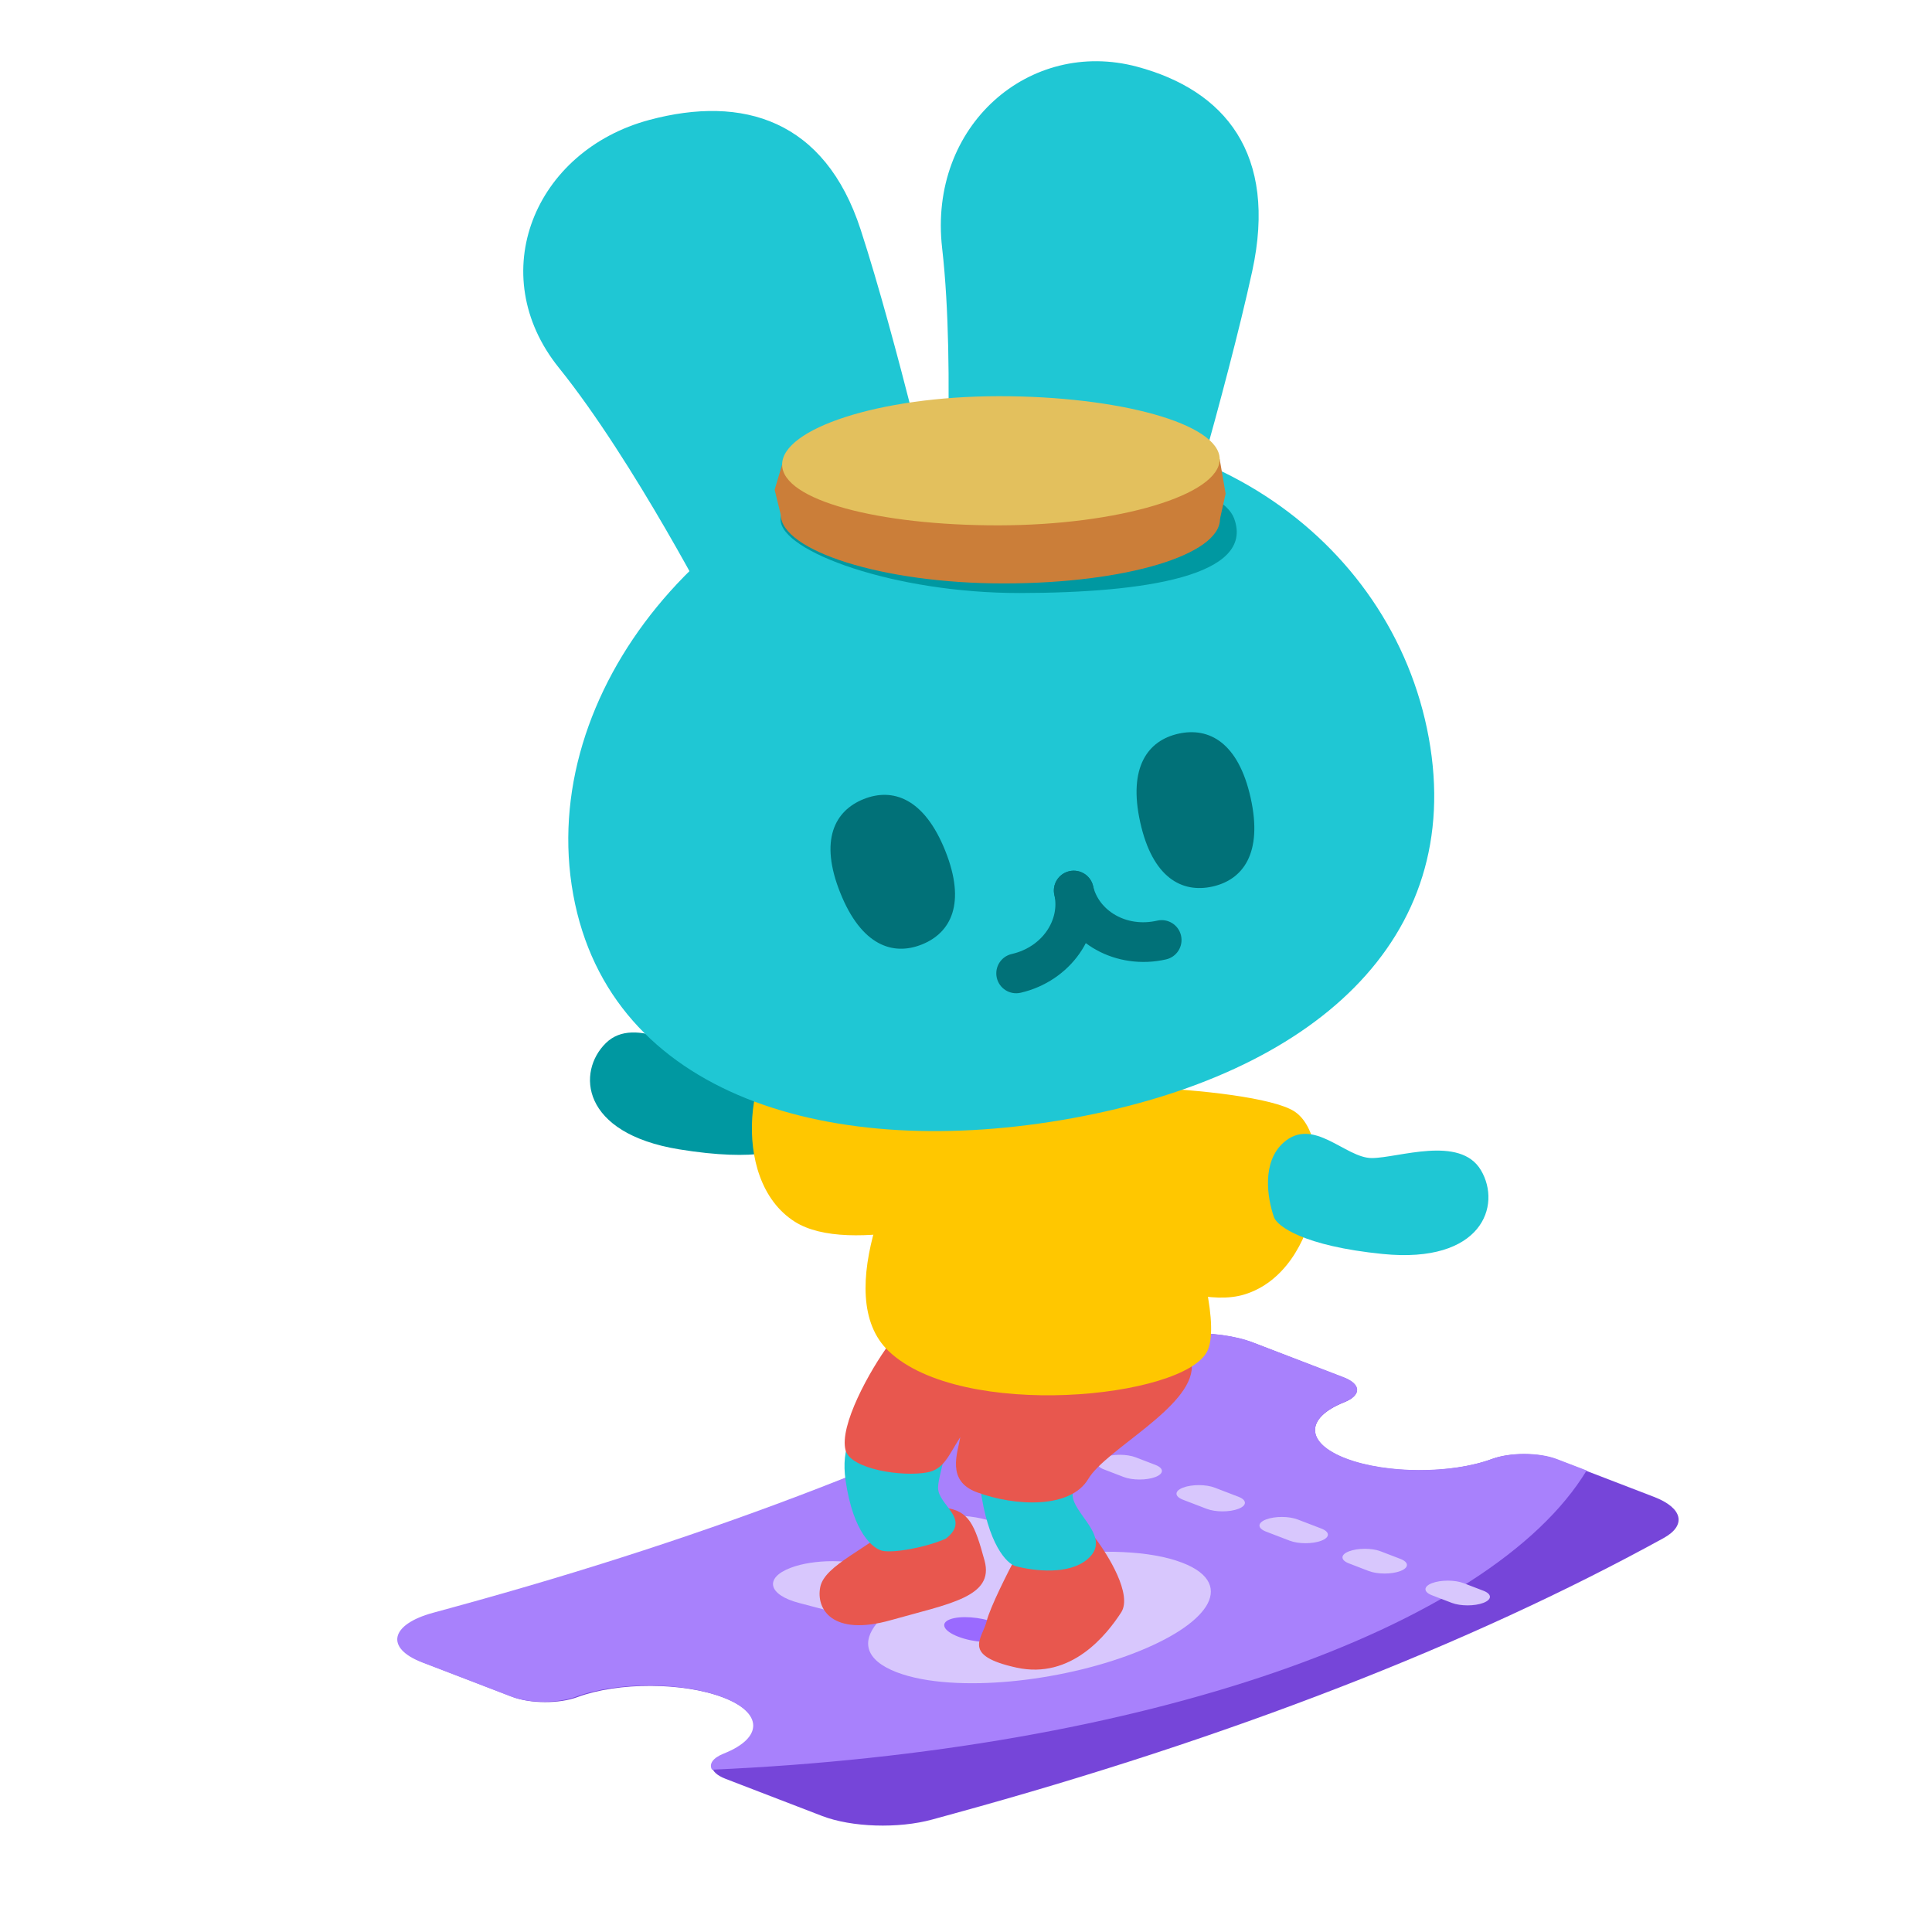
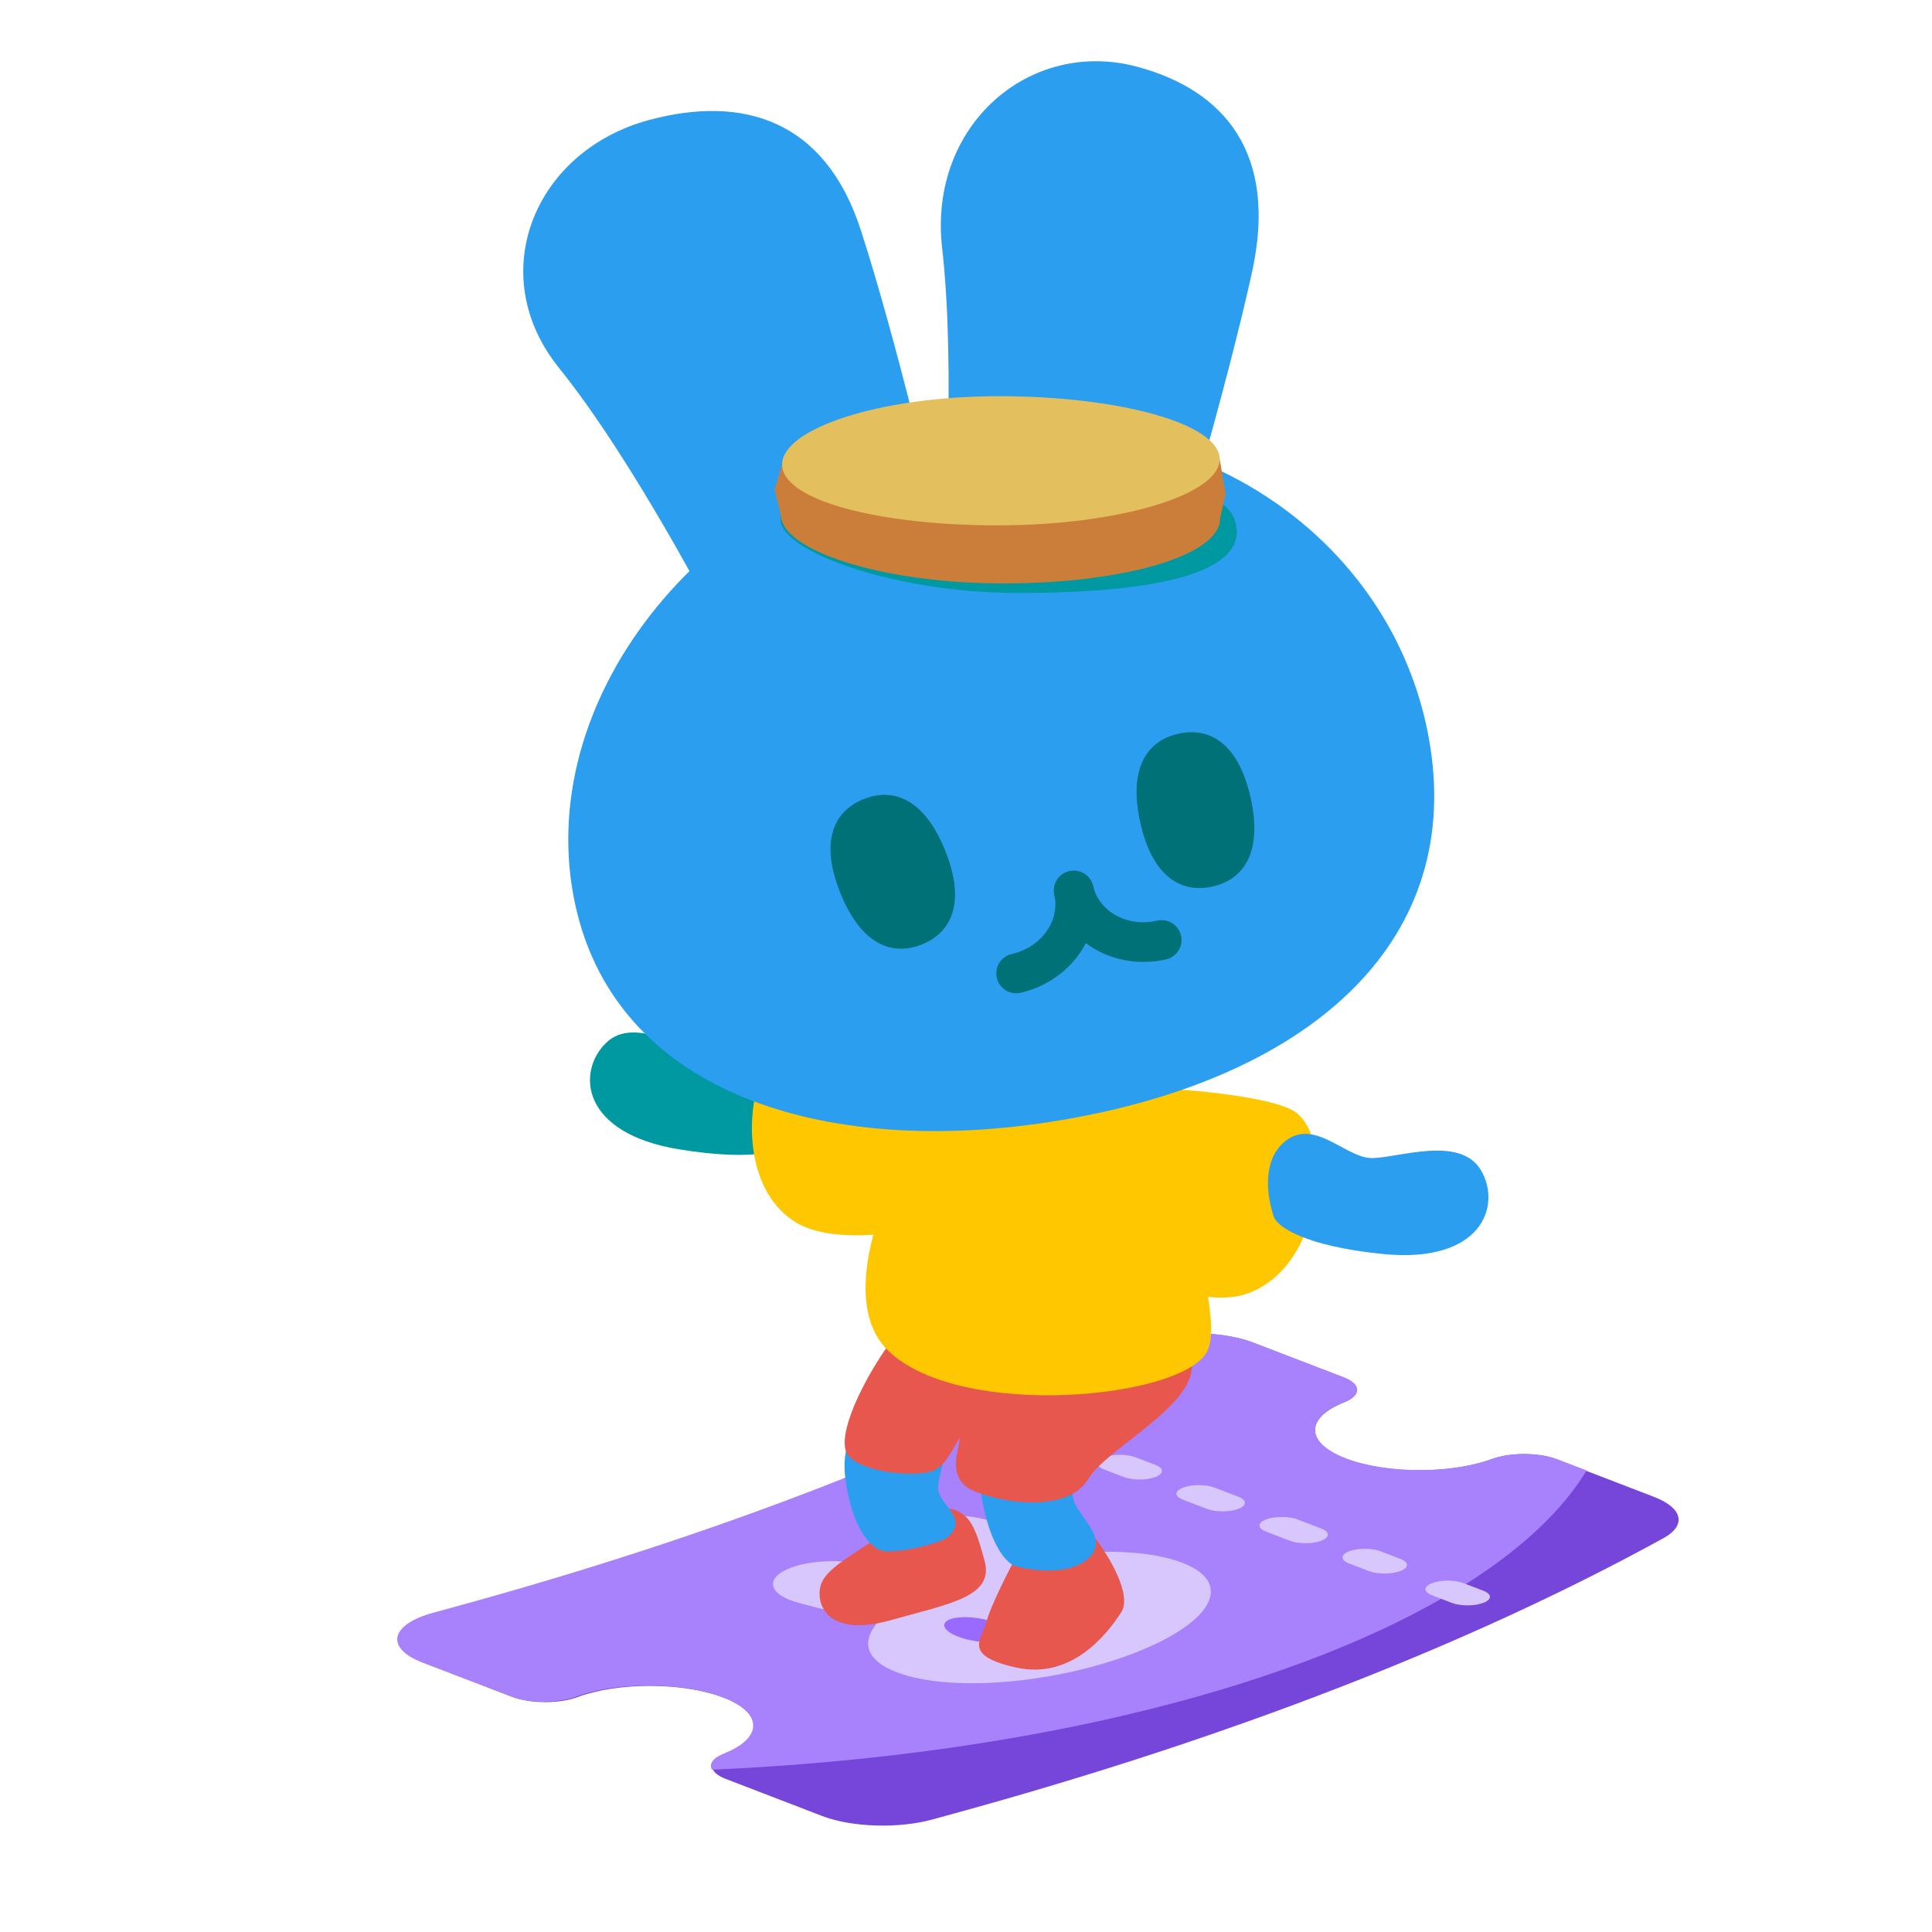
<svg xmlns="http://www.w3.org/2000/svg" width="192" height="192" fill="none" viewBox="0 0 192 192">
  <path fill="#7645D9" d="M72.11 176.779C70.34 176.098 70.315 174.997 72.054 174.304C75.976 172.742 75.933 170.251 71.924 168.709C67.915 167.167 61.441 167.15 57.379 168.659C55.579 169.328 52.716 169.318 50.946 168.637L42.13 165.245C38.447 163.829 38.955 161.478 43.195 160.315L45.326 159.73C71.21 152.629 93.752 143.879 111.982 133.858C114.916 132.246 120.925 132.043 124.543 133.435L133.516 136.887C135.284 137.567 135.312 138.667 133.579 139.36C129.671 140.922 129.72 143.409 133.724 144.949C137.728 146.49 144.191 146.508 148.253 145.005C150.055 144.338 152.912 144.349 154.68 145.029L164.381 148.761C167.235 149.859 167.629 151.588 165.314 152.86C146.026 163.462 122.175 172.719 94.789 180.233L92.66 180.818C89.273 181.747 84.636 181.598 81.695 180.467L72.11 176.779Z" />
  <path fill="#A881FC" fill-rule="evenodd" d="M70.756 175.87C70.434 175.311 70.827 174.703 71.938 174.262C75.868 172.7 75.825 170.211 71.808 168.67C67.79 167.128 61.302 167.112 57.233 168.62C55.428 169.288 52.56 169.279 50.786 168.598L41.951 165.208C38.261 163.792 38.77 161.443 43.019 160.281L45.154 159.696C71.092 152.599 93.682 143.854 111.95 133.84C114.89 132.228 120.911 132.026 124.537 133.417L133.529 136.867C135.3 137.547 135.328 138.645 133.592 139.338C129.676 140.9 129.725 143.385 133.737 144.924C137.749 146.464 144.226 146.482 148.297 144.98C150.102 144.314 152.965 144.324 154.737 145.004L157.68 146.133C148.115 161.91 113.479 173.995 70.756 175.87Z" clip-rule="evenodd" />
  <path fill="#D8C7FD" fill-rule="evenodd" d="M104.608 141.661L106.572 142.414C107.439 142.747 107.439 143.287 106.572 143.619C105.704 143.952 104.297 143.952 103.43 143.619L101.466 142.866C100.598 142.533 100.598 141.993 101.466 141.661C102.334 141.328 103.74 141.328 104.608 141.661Z" clip-rule="evenodd" />
  <path fill="#D8C7FD" fill-rule="evenodd" d="M112.856 144.825L114.819 145.579C115.687 145.911 115.687 146.451 114.819 146.784C113.952 147.117 112.545 147.117 111.677 146.784L109.714 146.031C108.846 145.698 108.846 145.158 109.714 144.825C110.581 144.492 111.988 144.492 112.856 144.825Z" clip-rule="evenodd" />
  <path fill="#D8C7FD" fill-rule="evenodd" d="M123.067 149.948C122.199 150.281 120.793 150.281 119.925 149.948L117.569 149.044C116.701 148.711 116.701 148.172 117.569 147.839C118.436 147.506 119.843 147.506 120.71 147.839L123.067 148.743C123.935 149.076 123.935 149.616 123.067 149.948Z" clip-rule="evenodd" />
  <path fill="#D8C7FD" fill-rule="evenodd" d="M131.315 153.113C130.447 153.446 129.04 153.446 128.173 153.113L125.816 152.209C124.949 151.876 124.949 151.336 125.816 151.003C126.684 150.67 128.091 150.67 128.958 151.003L131.315 151.907C132.182 152.24 132.182 152.78 131.315 153.113Z" clip-rule="evenodd" />
  <path fill="#D8C7FD" fill-rule="evenodd" d="M137.206 154.168L139.169 154.921C140.037 155.254 140.037 155.794 139.169 156.127C138.302 156.46 136.895 156.46 136.027 156.127L134.064 155.373C133.196 155.04 133.196 154.501 134.064 154.168C134.931 153.835 136.338 153.835 137.206 154.168Z" clip-rule="evenodd" />
  <path fill="#D8C7FD" fill-rule="evenodd" d="M145.453 157.332L147.417 158.086C148.285 158.419 148.285 158.958 147.417 159.291C146.549 159.624 145.143 159.624 144.275 159.291L142.311 158.538C141.444 158.205 141.444 157.665 142.311 157.332C143.179 156.999 144.586 156.999 145.453 157.332Z" clip-rule="evenodd" />
  <path fill="#D8C7FD" fill-rule="evenodd" d="M90.394 154.487C88.08 153.599 88.08 152.159 90.394 151.271C93.017 150.265 97.377 150.42 99.473 151.594L104.753 154.55C109.36 153.982 114.25 154.058 117.491 155.301C120.403 156.419 120.845 158.066 119.858 159.635C118.859 161.222 116.334 162.894 112.621 164.319C108.909 165.744 104.551 166.712 100.414 167.096C96.323 167.474 92.031 167.305 89.118 166.187C85.896 164.951 85.684 163.089 87.133 161.331L79.397 159.297C76.337 158.493 75.934 156.82 78.556 155.813C80.871 154.925 84.623 154.925 86.937 155.813L92.298 157.87C92.829 157.632 93.392 157.397 93.987 157.169C94.562 156.949 95.15 156.74 95.751 156.542L90.394 154.487Z" clip-rule="evenodd" />
  <path fill="#9A6AFF" d="M98.9 161.249C100.372 161.813 100.745 162.586 99.733 162.974C98.721 163.363 96.708 163.22 95.236 162.655C93.764 162.09 93.391 161.317 94.403 160.929C95.415 160.541 97.428 160.684 98.9 161.249Z" />
  <path fill="#9A6AFF" d="M108.562 157.542C110.034 158.107 110.407 158.879 109.395 159.267C108.383 159.656 106.369 159.513 104.897 158.948C103.425 158.383 103.052 157.61 104.064 157.222C105.076 156.834 107.09 156.977 108.562 157.542Z" />
  <path fill="#E8574E" d="M111.419 160.243C112.558 158.49 110.14 154.544 108.788 152.791L101.007 154.654C100.167 156.225 98.399 159.717 98.049 161.12C97.61 162.873 95.528 164.517 101.007 165.723C106.487 166.928 109.994 162.435 111.419 160.243Z" />
  <path fill="#E8574E" d="M81.515 157.723C81.953 155.531 86.118 153.996 89.844 150.818C90.392 150.38 91.97 149.569 93.899 149.832C96.31 150.161 96.858 151.476 97.844 155.092C98.831 158.709 94.337 159.367 88.529 161.01C82.72 162.654 81.077 159.914 81.515 157.723Z" />
-   <path fill="#1FC7D4" d="M93.224 147.851C93.224 149.614 96.544 150.917 94.008 152.901C92.062 153.777 88.748 154.377 87.652 154.106C86.792 153.894 84.794 152.405 84.033 147.116C83.082 140.505 88.681 139.183 92.062 140.579C95.442 141.974 93.224 146.088 93.224 147.851Z" />
-   <path fill="#1FC7D4" d="M106.594 148.547C106.594 150.468 110.609 152.789 108.073 154.95C106.214 156.534 102.794 156.133 100.934 155.645C100.074 155.413 98.164 153.509 97.403 147.747C96.453 140.544 102.052 139.103 105.432 140.624C108.813 142.144 106.594 146.626 106.594 148.547Z" />
+   <path fill="#2C9EF0" d="M93.224 147.851C93.224 149.614 96.544 150.917 94.008 152.901C92.062 153.777 88.748 154.377 87.652 154.106C86.792 153.894 84.794 152.405 84.033 147.116C83.082 140.505 88.681 139.183 92.062 140.579C95.442 141.974 93.224 146.088 93.224 147.851Z" />
+   <path fill="#2C9EF0" d="M106.594 148.547C106.594 150.468 110.609 152.789 108.073 154.95C106.214 156.534 102.794 156.133 100.934 155.645C100.074 155.413 98.164 153.509 97.403 147.747C96.453 140.544 102.052 139.103 105.432 140.624C108.813 142.144 106.594 146.626 106.594 148.547Z" />
  <path fill="#E8574E" d="M84.035 144.133C83.378 141.722 86.41 136.206 88.419 133.503C98.246 132.955 118.447 129.338 118.447 135.804C118.447 139.872 109.899 144.024 108.146 146.983C106.392 149.942 100.913 149.722 97.077 148.298C94.008 147.158 95.177 144.389 95.433 142.818C94.243 144.669 93.815 146.011 92.145 146.325C89.663 146.792 84.548 146.012 84.035 144.133Z" />
  <path fill="#FFC700" d="M88.31 134.27C82.523 128.747 89.04 115.237 93.022 109.173C96.931 108.333 105.625 106.653 109.132 106.653C113.516 106.653 122.283 129.557 119.982 134.27C117.68 138.982 95.543 141.174 88.31 134.27Z" />
  <path fill="#FFC700" d="M123.669 128.643C117.44 130.546 105.397 123.297 100.154 119.434C99.946 116.965 99.665 111.523 100.206 109.503C100.882 106.978 124.36 107.857 128.556 110.402C132.753 112.947 131.454 126.264 123.669 128.643Z" />
-   <path fill="#1FC7D4" d="M136.322 115.086C133.692 115.086 130.514 110.921 127.555 113.551C125.385 115.48 125.934 119.028 126.604 120.958C126.921 121.85 129.527 123.831 137.418 124.62C147.281 125.607 149.254 119.798 147.172 116.291C145.09 112.784 138.952 115.086 136.322 115.086Z" />
+   <path fill="#2C9EF0" d="M136.322 115.086C133.692 115.086 130.514 110.921 127.555 113.551C125.385 115.48 125.934 119.028 126.604 120.958C126.921 121.85 129.527 123.831 137.418 124.62C147.281 125.607 149.254 119.798 147.172 116.291C145.09 112.784 138.952 115.086 136.322 115.086Z" />
  <path fill="#0098A1" d="M71.012 105.293C73.552 105.973 77.7 102.773 79.878 106.08C81.474 108.504 80.025 111.79 78.879 113.48C78.342 114.259 75.312 115.499 67.486 114.219C57.703 112.619 57.301 106.498 60.22 103.649C63.139 100.801 68.471 104.612 71.012 105.293Z" />
  <path fill="#FFC700" d="M78.993 121.417C84.363 124.814 97.498 120.988 103.394 118.65C104.211 116.354 105.844 111.25 105.844 109.19C105.844 106.617 83.575 101.469 78.993 102.82C74.411 104.171 72.28 117.17 78.993 121.417Z" />
-   <path fill="#1FC7D4" d="M55.542 36.549C48.053 27.247 53.098 14.981 64.531 11.918C73.847 9.421 81.98 11.921 85.528 22.81C89.077 33.7 93.373 52.087 93.373 52.087C94.976 58.069 90.968 64.34 84.422 66.094C79.271 67.474 73.896 65.656 71.121 61.596C71.121 61.596 63.03 45.852 55.542 36.549Z" />
-   <path fill="#1FC7D4" d="M93.628 24.655C92.23 12.466 102.337 3.772 113.011 6.632C121.708 8.963 126.987 15.265 124.444 26.953C121.901 38.642 116.249 57.539 116.249 57.539C114.574 63.788 108.263 67.526 102.151 65.889C97.343 64.6 93.935 60.283 93.721 55.208C93.721 55.208 95.026 36.845 93.628 24.655Z" />
-   <path fill="#1FC7D4" d="M141.993 73.337C145.64 93.399 130.444 106.784 106.56 111.125C82.676 115.467 60.613 108.961 56.966 88.899C53.319 68.837 70.38 47.827 94.264 43.485C118.148 39.144 138.346 53.275 141.993 73.337Z" />
+   <path fill="#2C9EF0" d="M55.542 36.549C48.053 27.247 53.098 14.981 64.531 11.918C73.847 9.421 81.98 11.921 85.528 22.81C89.077 33.7 93.373 52.087 93.373 52.087C94.976 58.069 90.968 64.34 84.422 66.094C79.271 67.474 73.896 65.656 71.121 61.596C71.121 61.596 63.03 45.852 55.542 36.549Z" />
+   <path fill="#2C9EF0" d="M93.628 24.655C92.23 12.466 102.337 3.772 113.011 6.632C121.708 8.963 126.987 15.265 124.444 26.953C121.901 38.642 116.249 57.539 116.249 57.539C114.574 63.788 108.263 67.526 102.151 65.889C97.343 64.6 93.935 60.283 93.721 55.208C93.721 55.208 95.026 36.845 93.628 24.655Z" />
+   <path fill="#2C9EF0" d="M141.993 73.337C145.64 93.399 130.444 106.784 106.56 111.125C82.676 115.467 60.613 108.961 56.966 88.899C53.319 68.837 70.38 47.827 94.264 43.485C118.148 39.144 138.346 53.275 141.993 73.337Z" />
  <path fill="#017178" fill-rule="evenodd" d="M106.266 86.579C107.33 86.335 108.39 86.999 108.634 88.063C109.749 92.924 106.307 97.54 101.428 98.659C100.365 98.903 99.305 98.239 99.061 97.175C98.817 96.112 99.481 95.052 100.545 94.808C103.651 94.096 105.332 91.343 104.782 88.946C104.539 87.882 105.203 86.823 106.266 86.579Z" clip-rule="evenodd" />
  <path fill="#017178" fill-rule="evenodd" d="M106.267 86.579C107.33 86.335 108.39 86.999 108.634 88.062C109.184 90.46 111.897 92.204 115.002 91.492C116.066 91.248 117.126 91.913 117.369 92.976C117.613 94.04 116.949 95.099 115.885 95.343C111.007 96.462 105.897 93.807 104.783 88.946C104.539 87.882 105.203 86.823 106.267 86.579Z" clip-rule="evenodd" />
  <path fill="#017178" d="M93.939 84.549C96.035 89.787 94.494 92.709 91.612 93.862C88.731 95.015 85.6 93.963 83.504 88.726C81.407 83.488 82.948 80.567 85.83 79.413C88.711 78.26 91.842 79.312 93.939 84.549Z" />
  <path fill="#017178" d="M124.288 79.289C125.513 84.796 123.522 87.431 120.492 88.105C117.462 88.779 114.542 87.237 113.316 81.73C112.091 76.223 114.082 73.588 117.112 72.913C120.142 72.239 123.063 73.782 124.288 79.289Z" />
  <path fill="#0098A1" d="M122.647 51.529C124.747 57.212 113.819 58.919 101.35 58.934C88.88 58.948 77.58 54.795 77.576 51.639C77.572 48.483 87.862 46.309 100.332 46.294C112.802 46.28 121.481 48.371 122.647 51.529Z" />
  <path fill="#CB7E39" d="M121.243 51.574C121.247 55.118 111.959 57.967 99.798 57.981C87.637 57.996 77.594 54.689 77.59 51.145C77.586 47.6 87.621 45.161 99.783 45.146C111.944 45.132 121.238 48.029 121.243 51.574Z" />
  <path fill="#CB7E39" d="M121.213 45.636L77.726 46.169L76.983 48.666L77.59 51.145L121.242 51.574L121.8 49.058L121.213 45.636Z" />
  <path fill="#E3C05D" d="M121.213 45.636C121.217 49.181 111.167 52.194 99.241 52.209C87.316 52.223 77.73 49.713 77.726 46.169C77.722 42.625 87.301 39.388 99.226 39.373C111.152 39.359 121.209 42.092 121.213 45.636Z" />
</svg>
